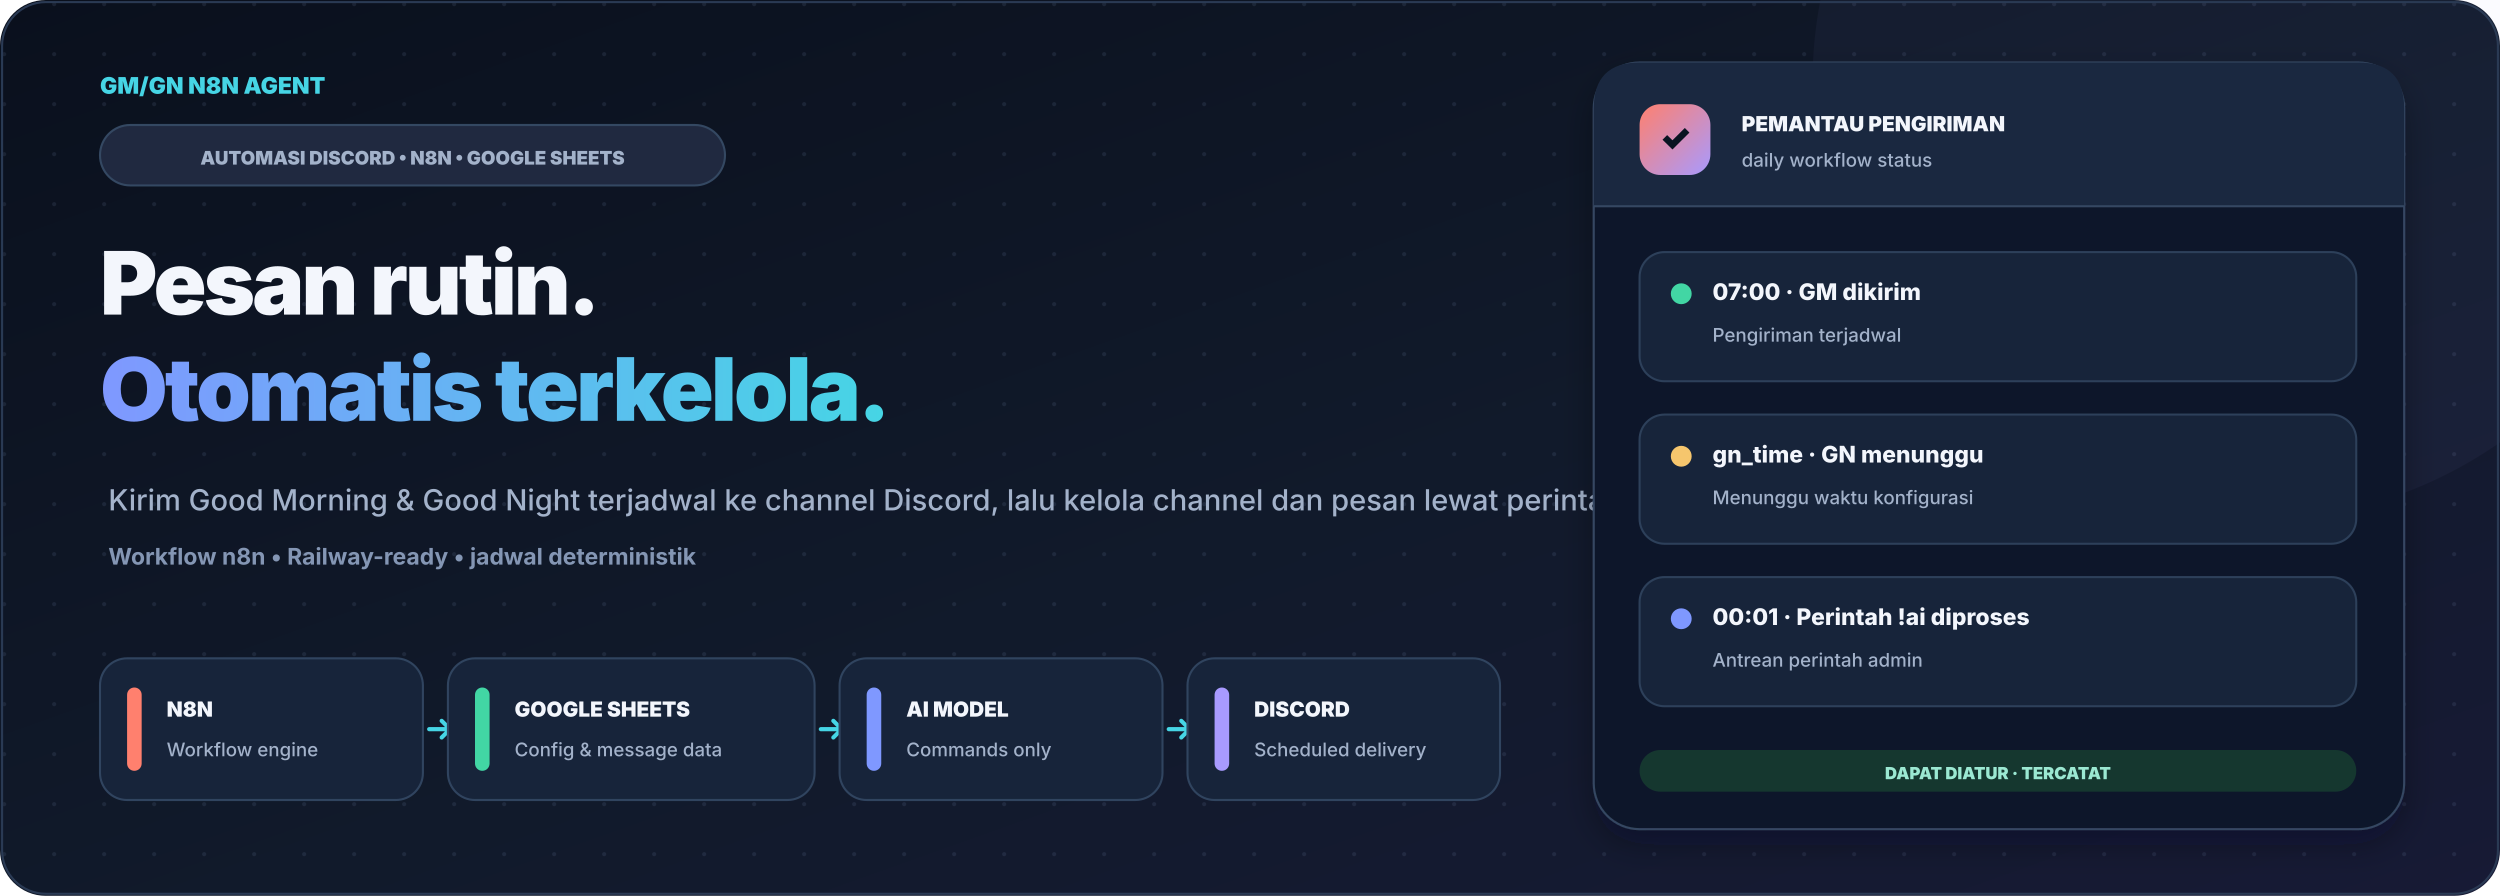
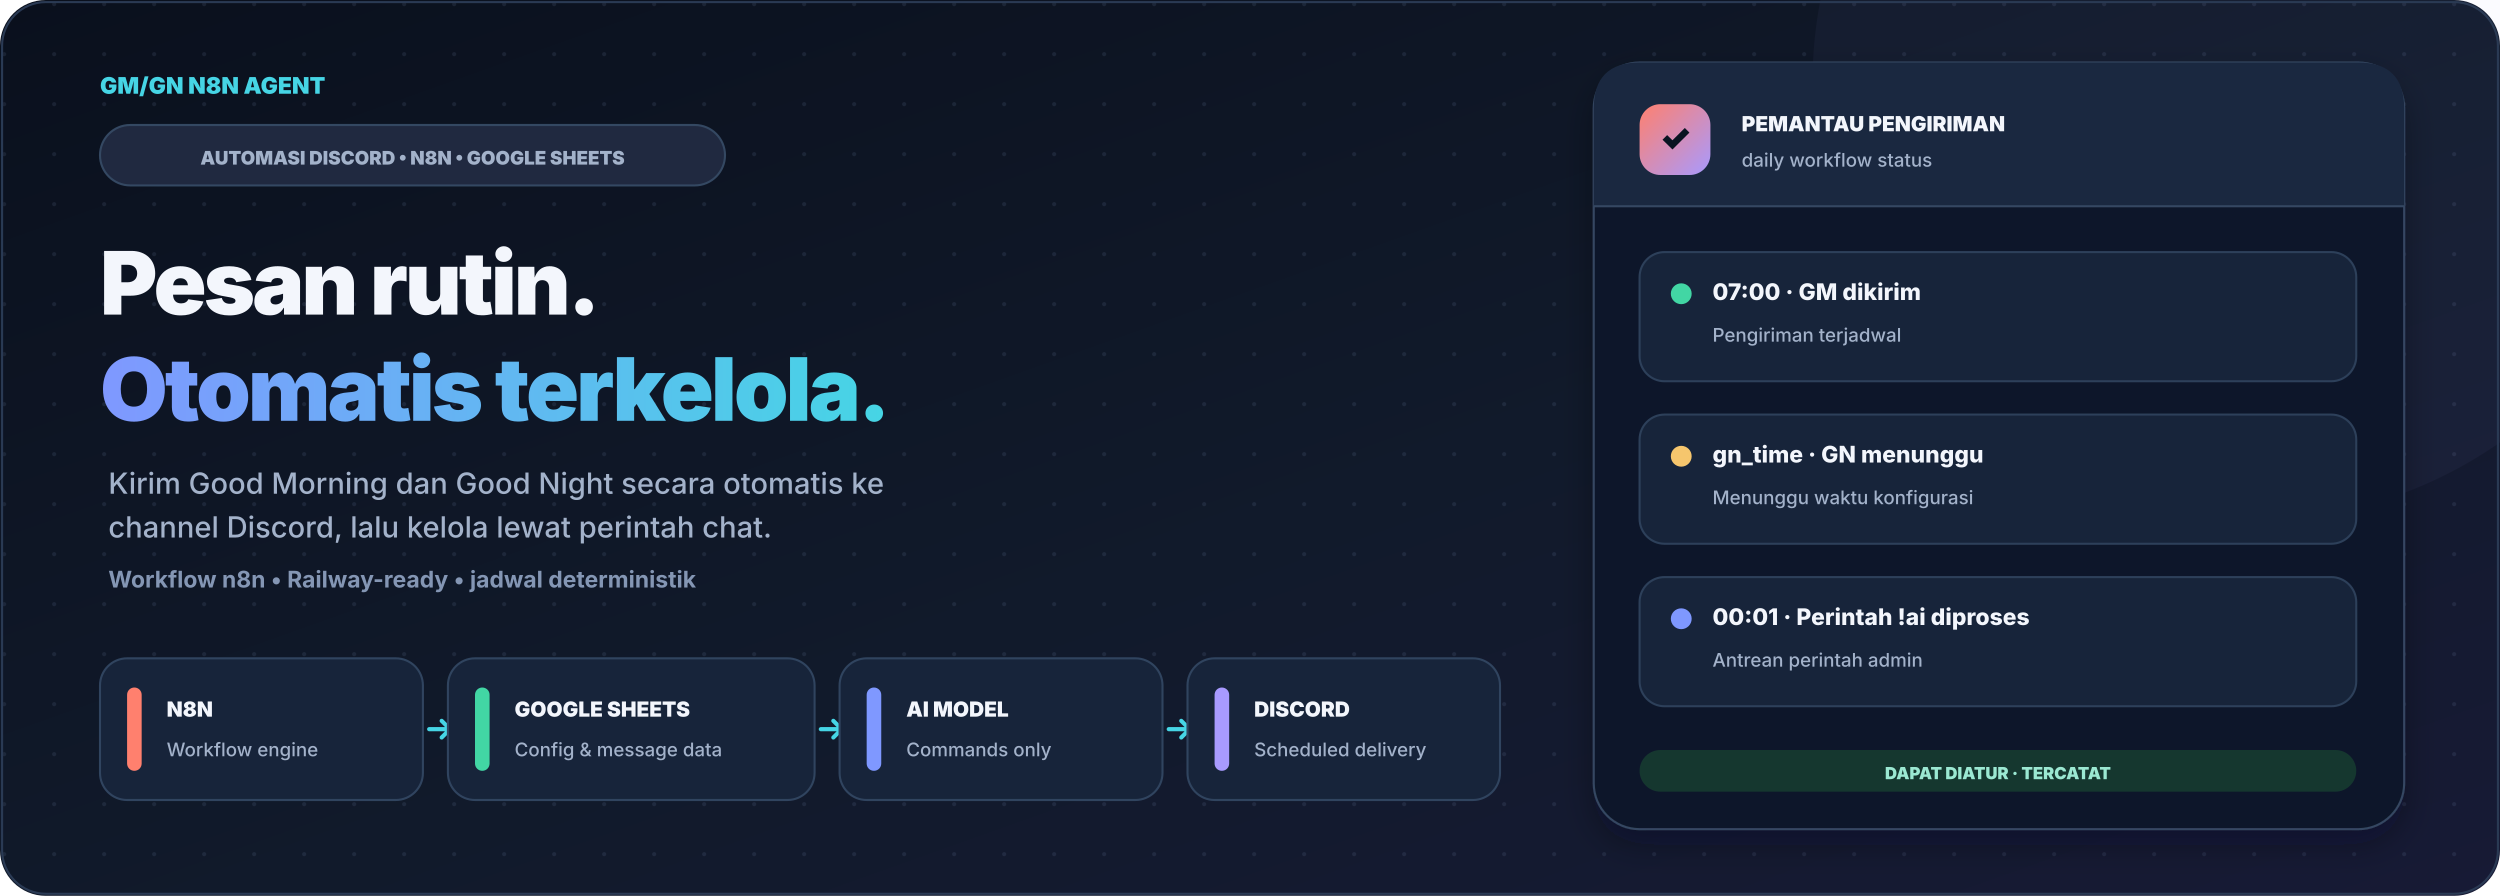
<svg xmlns="http://www.w3.org/2000/svg" width="1200" height="430" viewBox="0 0 1200 430" role="img" aria-labelledby="title desc">
  <defs>
    <linearGradient id="bg" x1="0" y1="0" x2="1" y2="1">
      <stop stop-color="#0A101D" />
      <stop offset=".55" stop-color="#111A2B" />
      <stop offset="1" stop-color="#171A35" />
    </linearGradient>
    <linearGradient id="accent" x1="0" y1="0" x2="1" y2="1">
      <stop stop-color="#FF806E" />
      <stop offset="1" stop-color="#A89AFF" />
    </linearGradient>
    <linearGradient id="bluegreen" x1="0" y1="0" x2="1" y2="0">
      <stop stop-color="#7F98FF" />
      <stop offset="1" stop-color="#46D5E5" />
    </linearGradient>
    <pattern id="dots" width="24" height="24" patternUnits="userSpaceOnUse">
      <circle cx="2" cy="2" r="1" fill="#8CA4CE" fill-opacity=".12" />
    </pattern>
    <filter id="shadow" x="-20%" y="-20%" width="140%" height="140%">
      <feDropShadow dx="0" dy="7" stdDeviation="8" flood-color="#030713" flood-opacity=".32" />
    </filter>
  </defs>
  <rect width="1200" height="430" rx="22" fill="url(#bg)" />
  <rect width="1200" height="430" rx="22" fill="url(#dots)" />
  <circle cx="1080" cy="40" r="210" fill="#A89AFF" opacity=".045" />
  <rect x="1" y="1" width="1198" height="428" rx="21" fill="none" stroke="#2A3A54" />
  <text x="48" y="45" font-family="Inter,Segoe UI,Arial,sans-serif" font-size="11" font-weight="900" fill="#46D5E5" text-anchor="start">GM/GN N8N AGENT</text>
  <rect x="48" y="60" width="300" height="29" rx="14.5" fill="#202940" stroke="#344862" />
  <text x="198" y="79" font-family="Inter,Segoe UI,Arial,sans-serif" font-size="9" font-weight="850" fill="#A3B2CA" text-anchor="middle">AUTOMASI DISCORD • N8N • GOOGLE SHEETS</text>
  <text x="48" y="151" font-family="Inter,Segoe UI,Arial,sans-serif" font-size="42" font-weight="900" fill="#F3F6FC" text-anchor="start" letter-spacing="-1.4">Pesan rutin.</text>
  <text x="48" y="202" font-family="Inter,Segoe UI,Arial,sans-serif" font-size="42" font-weight="900" fill="url(#bluegreen)" text-anchor="start" letter-spacing="-1.4">Otomatis terkelola.</text>
-   <text x="52" y="245" font-family="Inter,Segoe UI,Arial,sans-serif" font-size="14" font-weight="500" fill="#A3B2CA" text-anchor="start">Kirim Good Morning &amp; Good Night terjadwal ke channel Discord, lalu kelola channel dan pesan lewat perintah chat.</text>
-   <text x="52" y="271" font-family="Inter,Segoe UI,Arial,sans-serif" font-size="11" font-weight="700" fill="#8496B4" text-anchor="start">Workflow n8n • Railway-ready • jadwal deterministik</text>
+   <text x="52" y="237" font-family="Inter,Segoe UI,Arial,sans-serif" font-size="14" font-weight="500" fill="#A3B2CA" text-anchor="start">Kirim Good Morning dan Good Night secara otomatis ke</text>
+   <text x="52" y="258" font-family="Inter,Segoe UI,Arial,sans-serif" font-size="14" font-weight="500" fill="#A3B2CA" text-anchor="start">channel Discord, lalu kelola lewat perintah chat.</text>
+   <text x="52" y="282" font-family="Inter,Segoe UI,Arial,sans-serif" font-size="11" font-weight="700" fill="#8496B4" text-anchor="start">Workflow n8n • Railway-ready • jadwal deterministik</text>
  <rect x="48" y="316" width="155" height="68" rx="13" fill="#17243A" stroke="#30445F" />
  <rect x="61" y="330" width="7" height="40" rx="3.5" fill="#FF806E" />
  <text x="80" y="344" font-family="Inter,Segoe UI,Arial,sans-serif" font-size="10" font-weight="900" fill="#F3F6FC" text-anchor="start">N8N</text>
  <text x="80" y="363" font-family="Inter,Segoe UI,Arial,sans-serif" font-size="9" font-weight="550" fill="#A3B2CA" text-anchor="start">Workflow engine</text>
  <path d="M206 350h10m-4-4 4 4-4 4" fill="none" stroke="#46D5E5" stroke-width="2" stroke-linecap="round" stroke-linejoin="round" />
  <rect x="215" y="316" width="176" height="68" rx="13" fill="#17243A" stroke="#30445F" />
  <rect x="228" y="330" width="7" height="40" rx="3.5" fill="#42D6A4" />
  <text x="247" y="344" font-family="Inter,Segoe UI,Arial,sans-serif" font-size="10" font-weight="900" fill="#F3F6FC" text-anchor="start">GOOGLE SHEETS</text>
  <text x="247" y="363" font-family="Inter,Segoe UI,Arial,sans-serif" font-size="9" font-weight="550" fill="#A3B2CA" text-anchor="start">Config &amp; message data</text>
  <path d="M394 350h10m-4-4 4 4-4 4" fill="none" stroke="#46D5E5" stroke-width="2" stroke-linecap="round" stroke-linejoin="round" />
  <rect x="403" y="316" width="155" height="68" rx="13" fill="#17243A" stroke="#30445F" />
  <rect x="416" y="330" width="7" height="40" rx="3.5" fill="#7F98FF" />
  <text x="435" y="344" font-family="Inter,Segoe UI,Arial,sans-serif" font-size="10" font-weight="900" fill="#F3F6FC" text-anchor="start">AI MODEL</text>
  <text x="435" y="363" font-family="Inter,Segoe UI,Arial,sans-serif" font-size="9" font-weight="550" fill="#A3B2CA" text-anchor="start">Commands only</text>
  <path d="M561 350h10m-4-4 4 4-4 4" fill="none" stroke="#46D5E5" stroke-width="2" stroke-linecap="round" stroke-linejoin="round" />
  <rect x="570" y="316" width="150" height="68" rx="13" fill="#17243A" stroke="#30445F" />
  <rect x="583" y="330" width="7" height="40" rx="3.5" fill="#A89AFF" />
  <text x="602" y="344" font-family="Inter,Segoe UI,Arial,sans-serif" font-size="10" font-weight="900" fill="#F3F6FC" text-anchor="start">DISCORD</text>
  <text x="602" y="363" font-family="Inter,Segoe UI,Arial,sans-serif" font-size="9" font-weight="550" fill="#A3B2CA" text-anchor="start">Scheduled delivery</text>
  <rect x="765" y="30" width="389" height="368" rx="22" fill="#10192A" stroke="#354762" filter="url(#shadow)" />
  <path d="M765 52q0-22 22-22h345q22 0 22 22v47H765Z" fill="#1A2840" />
  <path d="M765 99h389" stroke="#354762" />
  <rect x="787" y="50" width="34" height="34" rx="10" fill="url(#accent)" />
  <text x="804" y="72" font-family="Inter,Segoe UI,Arial,sans-serif" font-size="17" font-weight="900" fill="#0A1422" text-anchor="middle">✓</text>
  <text x="836" y="63" font-family="Inter,Segoe UI,Arial,sans-serif" font-size="10" font-weight="900" fill="#F3F6FC" text-anchor="start">PEMANTAU PENGIRIMAN</text>
  <text x="836" y="80" font-family="Inter,Segoe UI,Arial,sans-serif" font-size="9" font-weight="550" fill="#A3B2CA" text-anchor="start">daily workflow status</text>
  <rect x="787" y="121" width="344" height="62" rx="12" fill="#17243A" stroke="#2D405A" />
  <circle cx="807" cy="141" r="5" fill="#42D6A4" />
  <text x="822" y="144" font-family="Inter,Segoe UI,Arial,sans-serif" font-size="11" font-weight="800" fill="#F3F6FC" text-anchor="start">07:00 · GM dikirim</text>
  <text x="822" y="164" font-family="Inter,Segoe UI,Arial,sans-serif" font-size="9" font-weight="550" fill="#A3B2CA" text-anchor="start">Pengiriman terjadwal</text>
  <rect x="787" y="199" width="344" height="62" rx="12" fill="#17243A" stroke="#2D405A" />
  <circle cx="807" cy="219" r="5" fill="#F6C66D" />
  <text x="822" y="222" font-family="Inter,Segoe UI,Arial,sans-serif" font-size="11" font-weight="800" fill="#F3F6FC" text-anchor="start">gn_time · GN menunggu</text>
  <text x="822" y="242" font-family="Inter,Segoe UI,Arial,sans-serif" font-size="9" font-weight="550" fill="#A3B2CA" text-anchor="start">Menunggu waktu konfigurasi</text>
  <rect x="787" y="277" width="344" height="62" rx="12" fill="#17243A" stroke="#2D405A" />
  <circle cx="807" cy="297" r="5" fill="#7F98FF" />
  <text x="822" y="300" font-family="Inter,Segoe UI,Arial,sans-serif" font-size="11" font-weight="800" fill="#F3F6FC" text-anchor="start">00:01 · Perintah !ai diproses</text>
  <text x="822" y="320" font-family="Inter,Segoe UI,Arial,sans-serif" font-size="9" font-weight="550" fill="#A3B2CA" text-anchor="start">Antrean perintah admin</text>
  <rect x="787" y="360" width="344" height="20" rx="10" fill="#15372F" />
  <text x="959" y="374" font-family="Inter,Segoe UI,Arial,sans-serif" font-size="8" font-weight="850" fill="#9BE8D2" text-anchor="middle">DAPAT DIATUR · TERCATAT</text>
</svg>
